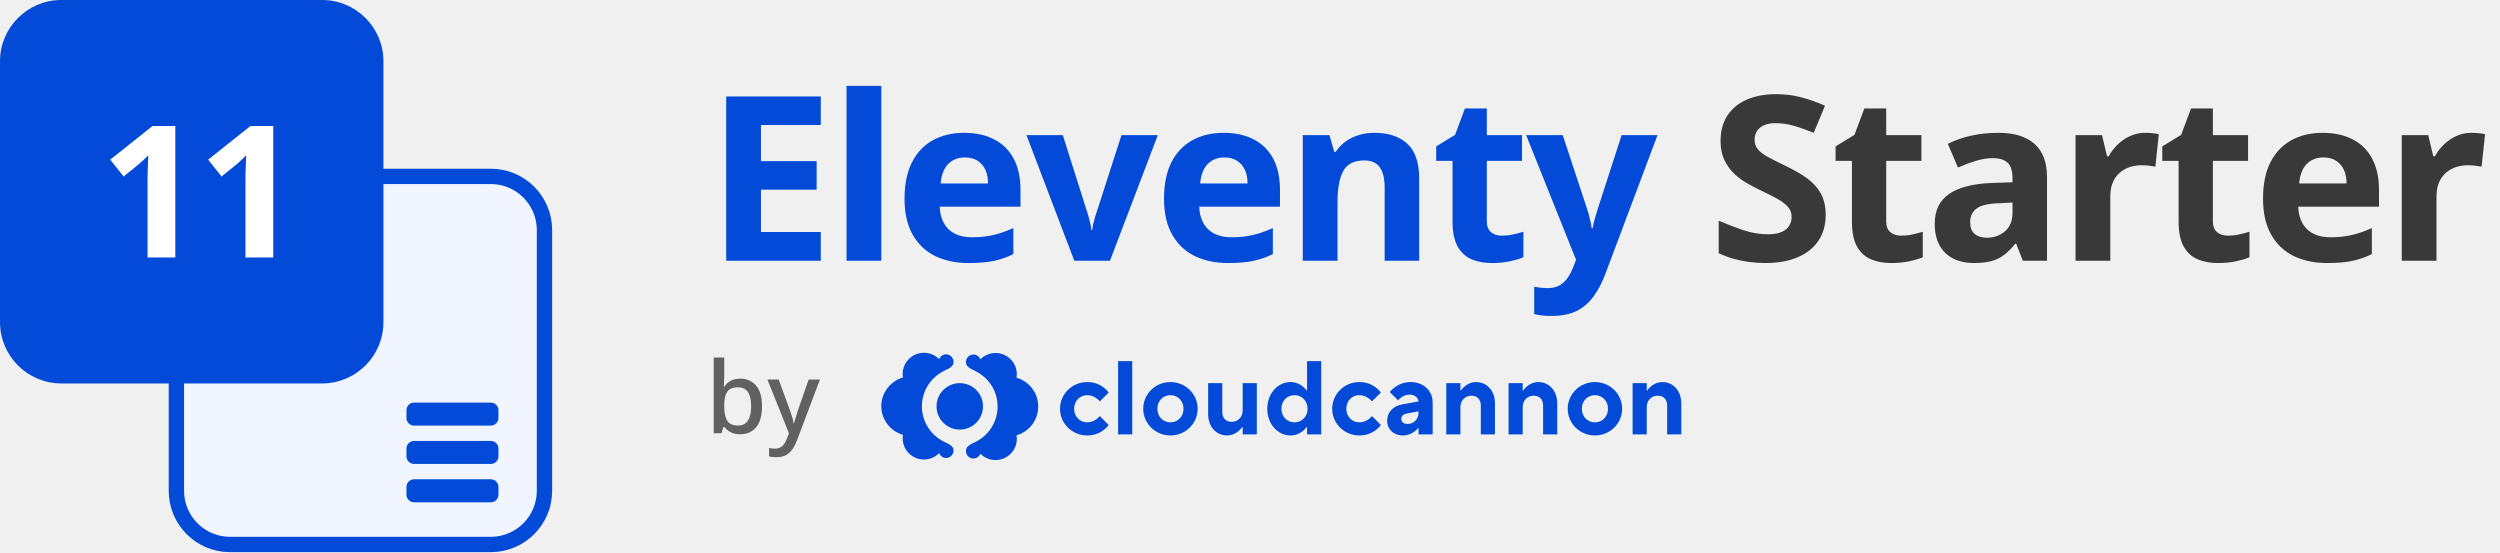
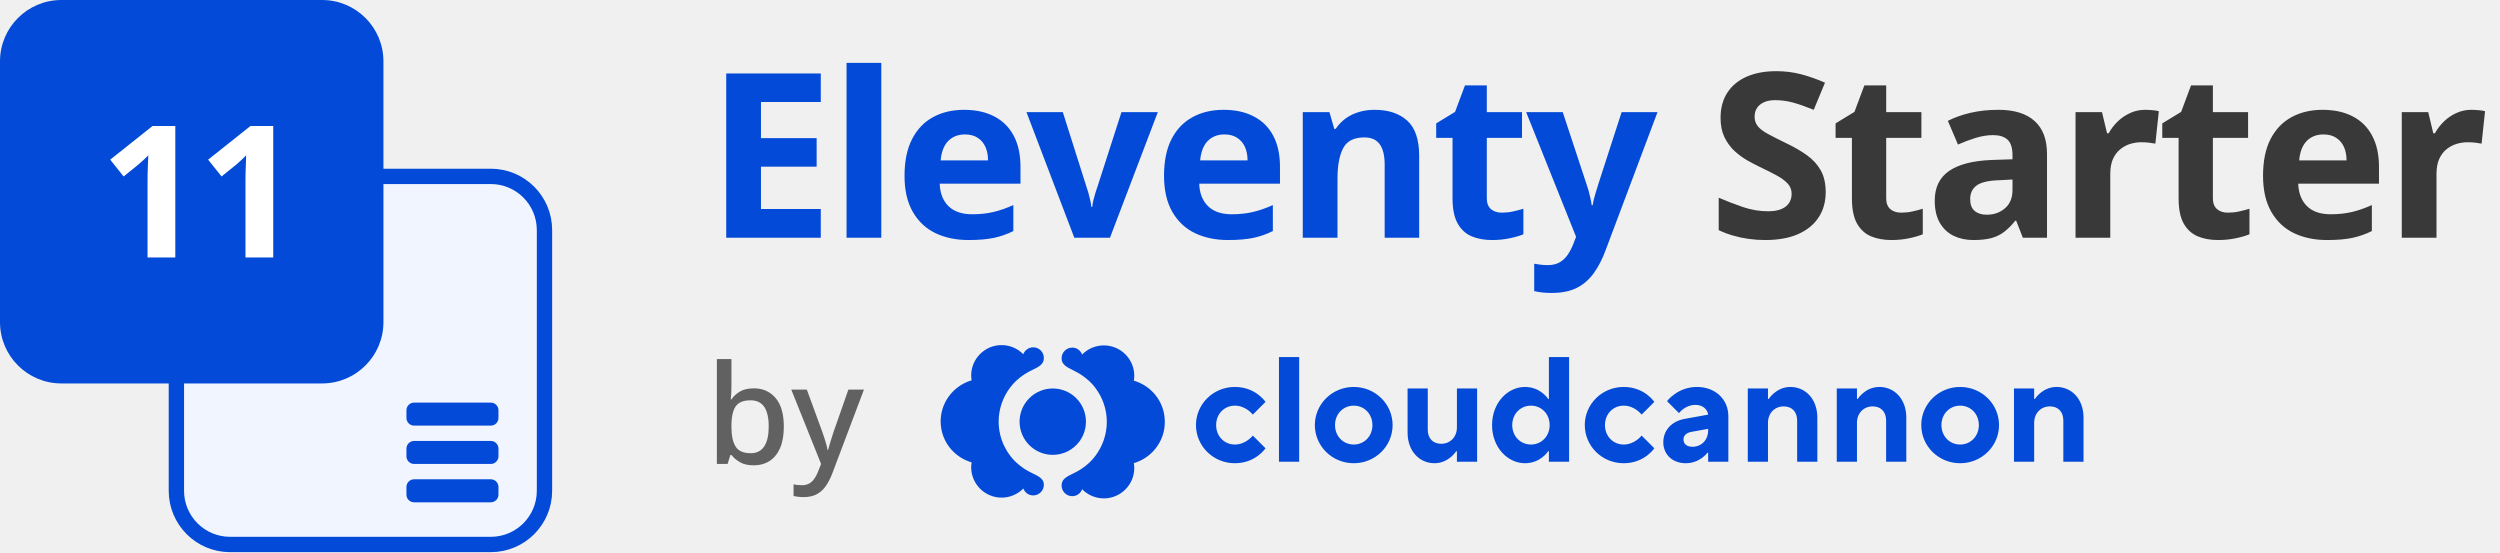
<svg xmlns="http://www.w3.org/2000/svg" width="326" height="72" viewBox="0 0 326 72" fill="none">
  <rect x="23" y="23" width="48" height="48" rx="7" fill="#f0f5ff" stroke="#034ad8" stroke-width="2" />
  <rect x="53" y="52.5" width="12" height="3" rx="1" fill="#034ad8" />
  <rect x="53" y="57.5" width="12" height="3" rx="1" fill="#034ad8" />
  <rect x="53" y="62.5" width="12" height="3" rx="1" fill="#034ad8" />
  <rect x="0" y="0" width="50" height="50" rx="8" fill="#034ad8" />
  <path d="M22.86 16.43L22.86 33.57L19.24 33.57L19.24 23.66Q19.24 23.25 19.25 22.65Q19.26 22.05 19.29 21.40Q19.31 20.75 19.34 20.25L19.34 20.25Q19.22 20.39 18.82 20.76Q18.42 21.14 18.09 21.42L18.09 21.42L16.12 23.01L14.37 20.82L19.89 16.43L22.86 16.43ZM35.63 16.43L35.63 33.57L32.01 33.57L32.01 23.66Q32.01 23.25 32.02 22.65Q32.03 22.05 32.06 21.40Q32.08 20.75 32.10 20.25L32.10 20.25Q31.98 20.39 31.59 20.76Q31.19 21.14 30.86 21.42L30.86 21.42L28.89 23.01L27.14 20.82L32.66 16.43L35.63 16.43Z" fill="#ffffff" />
-   <path d="M107.03 30.25L107.03 34L94.70 34L94.70 12.58L107.03 12.58L107.03 16.30L99.23 16.30L99.23 21.01L106.49 21.01L106.49 24.73L99.23 24.73L99.23 30.25L107.03 30.25ZM114.92 11.20L114.92 34L110.39 34L110.39 11.20L114.92 11.20ZM125.72 17.32L125.72 17.32Q128 17.32 129.65 18.18Q131.30 19.03 132.19 20.70Q133.07 22.36 133.07 24.76L133.07 24.76L133.07 26.95L122.54 26.95Q122.60 28.81 123.68 29.88Q124.76 30.94 126.77 30.94L126.77 30.94Q128.30 30.94 129.56 30.64Q130.82 30.34 132.14 29.74L132.14 29.74L132.14 33.13Q130.94 33.73 129.61 34.02Q128.27 34.30 126.29 34.30L126.29 34.30Q123.86 34.30 121.98 33.40Q120.11 32.50 119.03 30.63Q117.95 28.75 117.95 25.93L117.95 25.93Q117.95 23.05 118.93 21.15Q119.90 19.24 121.66 18.28Q123.41 17.32 125.72 17.32ZM125.84 20.53L125.84 20.53Q124.49 20.53 123.65 21.38Q122.81 22.24 122.66 23.92L122.66 23.92L128.84 23.92Q128.84 22.93 128.51 22.18Q128.18 21.43 127.51 20.98Q126.83 20.53 125.84 20.53ZM144.74 34L140.09 34L133.85 17.62L138.59 17.62L141.65 27.28Q141.77 27.61 141.91 28.09Q142.04 28.57 142.16 29.08Q142.28 29.59 142.31 29.98L142.31 29.98L142.43 29.98Q142.46 29.59 142.58 29.09Q142.70 28.60 142.85 28.12Q143 27.64 143.12 27.31L143.12 27.31L146.24 17.62L150.98 17.62L144.74 34ZM159.56 17.32L159.56 17.32Q161.84 17.32 163.49 18.18Q165.14 19.03 166.03 20.70Q166.91 22.36 166.91 24.76L166.91 24.76L166.91 26.95L156.38 26.95Q156.44 28.81 157.52 29.88Q158.60 30.94 160.61 30.94L160.61 30.94Q162.14 30.94 163.40 30.64Q164.66 30.34 165.98 29.74L165.98 29.74L165.98 33.13Q164.78 33.73 163.44 34.02Q162.11 34.30 160.13 34.30L160.13 34.30Q157.70 34.30 155.82 33.40Q153.95 32.50 152.87 30.63Q151.79 28.75 151.79 25.93L151.79 25.93Q151.79 23.05 152.76 21.15Q153.74 19.24 155.50 18.28Q157.25 17.32 159.56 17.32ZM159.68 20.53L159.68 20.53Q158.33 20.53 157.49 21.38Q156.65 22.24 156.50 23.92L156.50 23.92L162.68 23.92Q162.68 22.93 162.35 22.18Q162.02 21.43 161.34 20.98Q160.67 20.53 159.68 20.53ZM179.24 17.32L179.24 17.32Q181.94 17.32 183.50 18.73Q185.06 20.14 185.06 23.32L185.06 23.32L185.06 34L180.56 34L180.56 24.46Q180.56 22.69 179.91 21.80Q179.27 20.92 177.92 20.92L177.92 20.92Q175.88 20.92 175.15 22.32Q174.41 23.71 174.41 26.32L174.41 26.32L174.41 34L169.88 34L169.88 17.62L173.36 17.62L173.99 19.81L174.17 19.81Q174.71 19 175.47 18.45Q176.24 17.89 177.19 17.61Q178.13 17.32 179.24 17.32ZM195.83 30.73L195.83 30.73Q196.58 30.73 197.27 30.58Q197.96 30.43 198.65 30.22L198.65 30.22L198.65 33.55Q197.93 33.85 196.87 34.08Q195.80 34.30 194.54 34.30L194.54 34.30Q193.07 34.30 191.91 33.82Q190.76 33.34 190.09 32.16Q189.41 30.97 189.41 28.87L189.41 28.87L189.41 20.98L187.28 20.98L187.28 19.09L189.74 17.59L191.03 14.14L193.88 14.14L193.88 17.62L198.47 17.62L198.47 20.98L193.88 20.98L193.88 28.87Q193.88 29.80 194.42 30.27Q194.96 30.73 195.83 30.73ZM205.52 33.88L199.01 17.62L203.78 17.62L206.87 26.98Q207.02 27.43 207.16 27.89Q207.29 28.36 207.39 28.84Q207.50 29.32 207.56 29.77L207.56 29.77L207.68 29.77Q207.77 29.14 208.00 28.39Q208.22 27.64 208.43 26.98L208.43 26.98L211.46 17.62L216.14 17.62L209.42 35.50Q208.76 37.33 207.84 38.60Q206.93 39.88 205.61 40.54Q204.29 41.20 202.34 41.20L202.34 41.20Q201.59 41.20 201.02 41.13Q200.45 41.05 200.06 40.96L200.06 40.96L200.06 37.39Q200.39 37.45 200.85 37.51Q201.32 37.57 201.83 37.57L201.83 37.57Q202.76 37.57 203.39 37.20Q204.02 36.82 204.44 36.20Q204.86 35.59 205.16 34.81L205.16 34.81L205.52 33.88Z" fill="#034ad8" />
-   <path d="M238.07 28.06L238.07 28.06Q238.07 29.95 237.14 31.36Q236.21 32.77 234.45 33.53Q232.70 34.30 230.18 34.30L230.18 34.30Q229.07 34.30 228.00 34.15Q226.94 34 225.96 33.72Q224.99 33.43 224.12 33.01L224.12 33.01L224.12 28.78Q225.65 29.44 227.28 30.00Q228.92 30.55 230.54 30.55L230.54 30.55Q231.65 30.55 232.32 30.25Q233.00 29.95 233.31 29.44Q233.63 28.93 233.63 28.27L233.63 28.27Q233.63 27.46 233.07 26.89Q232.52 26.32 231.59 25.83Q230.66 25.33 229.46 24.76L229.46 24.76Q228.71 24.40 227.84 23.91Q226.97 23.41 226.17 22.68Q225.38 21.94 224.87 20.89Q224.36 19.84 224.36 18.37L224.36 18.37Q224.36 16.45 225.24 15.09Q226.13 13.72 227.76 13Q229.40 12.28 231.62 12.28L231.62 12.28Q233.30 12.28 234.81 12.67Q236.33 13.06 237.98 13.78L237.98 13.78L236.51 17.32Q235.04 16.72 233.87 16.39Q232.70 16.06 231.47 16.06L231.47 16.06Q230.63 16.06 230.03 16.33Q229.43 16.60 229.11 17.08Q228.80 17.56 228.80 18.22L228.80 18.22Q228.80 18.97 229.25 19.50Q229.70 20.02 230.60 20.50Q231.50 20.98 232.85 21.64L232.85 21.64Q234.50 22.42 235.65 23.26Q236.81 24.10 237.44 25.24Q238.07 26.38 238.07 28.06ZM247.91 30.73L247.91 30.73Q248.66 30.73 249.35 30.58Q250.04 30.43 250.73 30.22L250.73 30.22L250.73 33.55Q250.01 33.85 248.94 34.08Q247.88 34.30 246.62 34.30L246.62 34.30Q245.15 34.30 243.99 33.82Q242.84 33.34 242.16 32.16Q241.49 30.97 241.49 28.87L241.49 28.87L241.49 20.98L239.36 20.98L239.36 19.09L241.82 17.59L243.11 14.14L245.96 14.14L245.96 17.62L250.55 17.62L250.55 20.98L245.96 20.98L245.96 28.87Q245.96 29.80 246.50 30.27Q247.04 30.73 247.91 30.73ZM260.60 17.32L260.60 17.32Q263.69 17.32 265.31 18.77Q266.93 20.23 266.93 23.08L266.93 23.08L266.93 34L263.78 34L262.91 31.78L262.79 31.78Q262.10 32.65 261.36 33.22Q260.63 33.79 259.67 34.05Q258.71 34.30 257.33 34.30L257.33 34.30Q255.89 34.30 254.75 33.74Q253.61 33.19 252.95 32.05Q252.29 30.91 252.29 29.17L252.29 29.17Q252.29 26.59 254.15 25.30Q256.01 24.01 259.70 23.86L259.70 23.86L262.43 23.77L262.43 23.26Q262.43 21.79 261.77 21.20Q261.11 20.62 259.91 20.62L259.91 20.62Q258.80 20.62 257.63 20.98Q256.46 21.34 255.32 21.85L255.32 21.85L254.00 18.76Q255.29 18.10 256.95 17.71Q258.62 17.32 260.60 17.32ZM262.43 26.41L260.72 26.50Q258.59 26.56 257.75 27.19Q256.91 27.82 256.91 28.96L256.91 28.96Q256.91 30.01 257.49 30.50Q258.08 31 259.07 31L259.07 31Q260.48 31 261.45 30.16Q262.43 29.32 262.43 27.76L262.43 27.76L262.43 26.41ZM279.71 17.32L279.71 17.32Q280.16 17.32 280.69 17.37Q281.21 17.41 281.51 17.50L281.51 17.50L281.06 21.73Q280.73 21.67 280.28 21.61Q279.83 21.55 279.20 21.55L279.20 21.55Q278.51 21.55 277.80 21.76Q277.10 21.97 276.50 22.45Q275.90 22.93 275.54 23.71Q275.18 24.49 275.18 25.69L275.18 25.69L275.18 34L270.65 34L270.65 17.62L274.10 17.62L274.76 20.38L274.97 20.38Q275.45 19.51 276.17 18.82Q276.89 18.13 277.79 17.73Q278.69 17.32 279.71 17.32ZM290.51 30.73L290.51 30.73Q291.26 30.73 291.95 30.58Q292.64 30.43 293.33 30.22L293.33 30.22L293.33 33.55Q292.61 33.85 291.54 34.08Q290.48 34.30 289.22 34.30L289.22 34.30Q287.75 34.30 286.59 33.82Q285.44 33.34 284.76 32.16Q284.09 30.97 284.09 28.87L284.09 28.87L284.09 20.98L281.96 20.98L281.96 19.09L284.42 17.59L285.71 14.14L288.56 14.14L288.56 17.62L293.15 17.62L293.15 20.98L288.56 20.98L288.56 28.87Q288.56 29.80 289.10 30.27Q289.64 30.73 290.51 30.73ZM302.87 17.32L302.87 17.32Q305.15 17.32 306.80 18.18Q308.45 19.03 309.33 20.70Q310.22 22.36 310.22 24.76L310.22 24.76L310.22 26.95L299.69 26.95Q299.75 28.81 300.83 29.88Q301.91 30.94 303.92 30.94L303.92 30.94Q305.45 30.94 306.71 30.64Q307.97 30.34 309.29 29.74L309.29 29.74L309.29 33.13Q308.09 33.73 306.75 34.02Q305.42 34.30 303.44 34.30L303.44 34.30Q301.01 34.30 299.13 33.40Q297.26 32.50 296.18 30.63Q295.10 28.75 295.10 25.93L295.10 25.93Q295.10 23.05 296.07 21.15Q297.05 19.24 298.81 18.28Q300.56 17.32 302.87 17.32ZM302.99 20.53L302.99 20.53Q301.64 20.53 300.80 21.38Q299.96 22.24 299.81 23.92L299.81 23.92L305.99 23.92Q305.99 22.93 305.66 22.18Q305.33 21.43 304.65 20.98Q303.98 20.53 302.99 20.53ZM322.25 17.32L322.25 17.32Q322.70 17.32 323.23 17.37Q323.75 17.41 324.05 17.50L324.05 17.50L323.60 21.73Q323.27 21.67 322.82 21.61Q322.37 21.55 321.74 21.55L321.74 21.55Q321.05 21.55 320.35 21.76Q319.64 21.97 319.04 22.45Q318.44 22.93 318.08 23.71Q317.72 24.49 317.72 25.69L317.72 25.69L317.72 34L313.19 34L313.19 17.62L316.64 17.62L317.30 20.38L317.51 20.38Q317.99 19.51 318.71 18.82Q319.43 18.13 320.33 17.73Q321.23 17.32 322.25 17.32Z" fill="#393939" />
-   <path d="M94.44 46.62L94.44 49.00Q94.44 49.43 94.42 49.80Q94.41 50.18 94.38 50.42L94.38 50.42L94.44 50.42Q94.74 49.97 95.25 49.67Q95.76 49.38 96.56 49.38L96.56 49.38Q97.82 49.38 98.60 50.29Q99.37 51.20 99.37 52.99L99.37 52.99Q99.37 54.20 99.02 55.01Q98.67 55.81 98.03 56.22Q97.39 56.63 96.55 56.63L96.55 56.63Q95.74 56.63 95.24 56.34Q94.74 56.05 94.44 55.66L94.44 55.66L94.34 55.66L94.08 56.50L93.07 56.50L93.07 46.62L94.44 46.62ZM96.24 50.51L96.24 50.51Q95.56 50.51 95.17 50.76Q94.78 51.01 94.61 51.55Q94.44 52.08 94.44 52.91L94.44 52.91L94.44 53.02Q94.44 54.23 94.83 54.86Q95.22 55.49 96.26 55.49L96.26 55.49Q97.11 55.49 97.53 54.84Q97.95 54.20 97.95 52.98L97.95 52.98Q97.95 51.74 97.53 51.12Q97.11 50.51 96.24 50.51ZM102.88 56.50L100.07 49.49L101.54 49.49L103.00 53.48Q103.10 53.80 103.20 54.08Q103.30 54.37 103.38 54.65Q103.45 54.93 103.49 55.19L103.49 55.19L103.54 55.19Q103.62 54.88 103.77 54.41Q103.91 53.94 104.06 53.47L104.06 53.47L105.45 49.49L106.92 49.49L103.95 57.37Q103.69 58.06 103.34 58.57Q102.98 59.07 102.48 59.35Q101.98 59.62 101.26 59.62L101.26 59.62Q100.94 59.62 100.70 59.59Q100.46 59.55 100.29 59.52L100.29 59.52L100.29 58.42Q100.44 58.45 100.64 58.48Q100.84 58.50 101.06 58.50L101.06 58.50Q101.46 58.50 101.75 58.35Q102.04 58.19 102.24 57.91Q102.44 57.63 102.58 57.27L102.58 57.27L102.88 56.50Z" fill="#616161" />
-   <svg x="114.92" y="46" width="104.46" height="14" viewBox="0 0 194 26" fill="none">
+   <path d="M107.03 27.25L107.03 31L94.70 31L94.70 9.58L107.03 9.58L107.03 13.30L99.23 13.30L99.23 18.01L106.49 18.01L106.49 21.73L99.23 21.73L99.23 27.25L107.03 27.25ZM114.92 8.20L114.92 31L110.39 31L110.39 8.20L114.92 8.20ZM125.72 14.32L125.72 14.32Q128 14.32 129.65 15.18Q131.30 16.03 132.19 17.70Q133.07 19.36 133.07 21.76L133.07 21.76L133.07 23.95L122.54 23.95Q122.60 25.81 123.68 26.88Q124.76 27.94 126.77 27.94L126.77 27.94Q128.30 27.94 129.56 27.64Q130.82 27.34 132.14 26.74L132.14 26.74L132.14 30.13Q130.94 30.73 129.61 31.02Q128.27 31.30 126.29 31.30L126.29 31.30Q123.86 31.30 121.98 30.40Q120.11 29.50 119.03 27.63Q117.95 25.75 117.95 22.93L117.95 22.93Q117.95 20.05 118.93 18.15Q119.90 16.24 121.66 15.28Q123.41 14.32 125.72 14.32ZM125.84 17.53L125.84 17.53Q124.49 17.53 123.65 18.38Q122.81 19.24 122.66 20.92L122.66 20.92L128.84 20.92Q128.84 19.93 128.51 19.18Q128.18 18.43 127.51 17.98Q126.83 17.53 125.84 17.53ZM144.74 31L140.09 31L133.85 14.62L138.59 14.62L141.65 24.28Q141.77 24.61 141.91 25.09Q142.04 25.57 142.16 26.08Q142.28 26.59 142.31 26.98L142.31 26.98L142.43 26.98Q142.46 26.59 142.58 26.09Q142.70 25.60 142.85 25.12Q143 24.64 143.12 24.31L143.12 24.31L146.24 14.62L150.98 14.62L144.74 31ZM159.56 14.32L159.56 14.32Q161.84 14.32 163.49 15.18Q165.14 16.03 166.03 17.70Q166.91 19.36 166.91 21.76L166.91 21.76L166.91 23.95L156.38 23.95Q156.44 25.81 157.52 26.88Q158.60 27.94 160.61 27.94L160.61 27.94Q162.14 27.94 163.40 27.64Q164.66 27.34 165.98 26.74L165.98 26.74L165.98 30.13Q164.78 30.73 163.44 31.02Q162.11 31.30 160.13 31.30L160.13 31.30Q157.70 31.30 155.82 30.40Q153.95 29.50 152.87 27.63Q151.79 25.75 151.79 22.93L151.79 22.93Q151.79 20.05 152.76 18.15Q153.74 16.24 155.50 15.28Q157.25 14.32 159.56 14.32ZM159.68 17.53L159.68 17.53Q158.33 17.53 157.49 18.38Q156.65 19.24 156.50 20.92L156.50 20.92L162.68 20.92Q162.68 19.93 162.35 19.18Q162.02 18.43 161.34 17.98Q160.67 17.53 159.68 17.53ZM179.24 14.32L179.24 14.32Q181.94 14.32 183.50 15.73Q185.06 17.14 185.06 20.32L185.06 20.32L185.06 31L180.56 31L180.56 21.46Q180.56 19.69 179.91 18.80Q179.27 17.92 177.92 17.92L177.92 17.92Q175.88 17.92 175.15 19.32Q174.41 20.71 174.41 23.32L174.41 23.32L174.41 31L169.88 31L169.88 14.62L173.36 14.62L173.99 16.81L174.17 16.81Q174.71 16 175.47 15.45Q176.24 14.89 177.19 14.61Q178.13 14.32 179.24 14.32ZM195.83 27.73L195.83 27.73Q196.58 27.73 197.27 27.58Q197.96 27.43 198.65 27.22L198.65 27.22L198.65 30.55Q197.93 30.85 196.87 31.07Q195.80 31.30 194.54 31.30L194.54 31.30Q193.07 31.30 191.91 30.82Q190.76 30.34 190.09 29.16Q189.41 27.97 189.41 25.87L189.41 25.87L189.41 17.98L187.28 17.98L187.28 16.09L189.74 14.59L191.03 11.14L193.88 11.14L193.88 14.62L198.47 14.62L198.47 17.98L193.88 17.98L193.88 25.87Q193.88 26.80 194.42 27.27Q194.96 27.73 195.83 27.73ZM205.52 30.88L199.01 14.62L203.78 14.62L206.87 23.98Q207.02 24.43 207.16 24.89Q207.29 25.36 207.39 25.84Q207.50 26.32 207.56 26.77L207.56 26.77L207.68 26.77Q207.77 26.14 208.00 25.39Q208.22 24.64 208.43 23.98L208.43 23.98L211.46 14.62L216.14 14.62L209.42 32.50Q208.76 34.33 207.84 35.60Q206.93 36.88 205.61 37.54Q204.29 38.20 202.34 38.20L202.34 38.20Q201.59 38.20 201.02 38.13Q200.45 38.05 200.06 37.96L200.06 37.96L200.06 34.39Q200.39 34.45 200.85 34.51Q201.32 34.57 201.83 34.57L201.83 34.57Q202.76 34.57 203.39 34.20Q204.02 33.82 204.44 33.20Q204.86 32.59 205.16 31.81L205.16 31.81L205.52 30.88Z" fill="#034ad8" />
+   <path d="M238.07 25.06L238.07 25.06Q238.07 26.95 237.14 28.36Q236.21 29.77 234.45 30.54Q232.70 31.30 230.18 31.30L230.18 31.30Q229.07 31.30 228.00 31.15Q226.94 31 225.96 30.71Q224.99 30.43 224.12 30.01L224.12 30.01L224.12 25.78Q225.65 26.44 227.28 27.00Q228.92 27.55 230.54 27.55L230.54 27.55Q231.65 27.55 232.32 27.25Q233.00 26.95 233.31 26.44Q233.63 25.93 233.63 25.27L233.63 25.27Q233.63 24.46 233.07 23.89Q232.52 23.32 231.59 22.83Q230.66 22.33 229.46 21.76L229.46 21.76Q228.71 21.40 227.84 20.91Q226.97 20.41 226.17 19.68Q225.38 18.94 224.87 17.89Q224.36 16.84 224.36 15.37L224.36 15.37Q224.36 13.45 225.24 12.09Q226.13 10.72 227.76 10Q229.40 9.28 231.62 9.28L231.62 9.28Q233.30 9.28 234.81 9.67Q236.33 10.06 237.98 10.78L237.98 10.78L236.51 14.32Q235.04 13.72 233.87 13.39Q232.70 13.06 231.47 13.06L231.47 13.06Q230.63 13.06 230.03 13.33Q229.43 13.60 229.11 14.08Q228.80 14.56 228.80 15.22L228.80 15.22Q228.80 15.97 229.25 16.50Q229.70 17.02 230.60 17.50Q231.50 17.98 232.85 18.64L232.85 18.64Q234.50 19.42 235.65 20.26Q236.81 21.10 237.44 22.24Q238.07 23.38 238.07 25.06ZM247.91 27.73L247.91 27.73Q248.66 27.73 249.35 27.58Q250.04 27.43 250.73 27.22L250.73 27.22L250.73 30.55Q250.01 30.85 248.94 31.07Q247.88 31.30 246.62 31.30L246.62 31.30Q245.15 31.30 243.99 30.82Q242.84 30.34 242.16 29.16Q241.49 27.97 241.49 25.87L241.49 25.87L241.49 17.98L239.36 17.98L239.36 16.09L241.82 14.59L243.11 11.14L245.96 11.14L245.96 14.62L250.55 14.62L250.55 17.98L245.96 17.98L245.96 25.87Q245.96 26.80 246.50 27.27Q247.04 27.73 247.91 27.73ZM260.60 14.32L260.60 14.32Q263.69 14.32 265.31 15.78Q266.93 17.23 266.93 20.08L266.93 20.08L266.93 31L263.78 31L262.91 28.78L262.79 28.78Q262.10 29.65 261.36 30.22Q260.63 30.79 259.67 31.05Q258.71 31.30 257.33 31.30L257.33 31.30Q255.89 31.30 254.75 30.75Q253.61 30.19 252.95 29.05Q252.29 27.91 252.29 26.17L252.29 26.17Q252.29 23.59 254.15 22.30Q256.01 21.01 259.70 20.86L259.70 20.86L262.43 20.77L262.43 20.26Q262.43 18.79 261.77 18.20Q261.11 17.62 259.91 17.62L259.91 17.62Q258.80 17.62 257.63 17.98Q256.46 18.34 255.32 18.85L255.32 18.85L254.00 15.76Q255.29 15.10 256.95 14.71Q258.62 14.32 260.60 14.32ZM262.43 23.41L260.72 23.50Q258.59 23.56 257.75 24.19Q256.91 24.82 256.91 25.96L256.91 25.96Q256.91 27.01 257.49 27.50Q258.08 28 259.07 28L259.07 28Q260.48 28 261.45 27.16Q262.43 26.32 262.43 24.76L262.43 24.76L262.43 23.41ZM279.71 14.32L279.71 14.32Q280.16 14.32 280.69 14.37Q281.21 14.41 281.51 14.50L281.51 14.50L281.06 18.73Q280.73 18.67 280.28 18.61Q279.83 18.55 279.20 18.55L279.20 18.55Q278.51 18.55 277.80 18.76Q277.10 18.97 276.50 19.45Q275.90 19.93 275.54 20.71Q275.18 21.49 275.18 22.69L275.18 22.69L275.18 31L270.65 31L270.65 14.62L274.10 14.62L274.76 17.38L274.97 17.38Q275.45 16.51 276.17 15.82Q276.89 15.13 277.79 14.73Q278.69 14.32 279.71 14.32ZM290.51 27.73L290.51 27.73Q291.26 27.73 291.95 27.58Q292.64 27.43 293.33 27.22L293.33 27.22L293.33 30.55Q292.61 30.85 291.54 31.07Q290.48 31.30 289.22 31.30L289.22 31.30Q287.75 31.30 286.59 30.82Q285.44 30.34 284.76 29.16Q284.09 27.97 284.09 25.87L284.09 25.87L284.09 17.98L281.96 17.98L281.96 16.09L284.42 14.59L285.71 11.14L288.56 11.14L288.56 14.62L293.15 14.62L293.15 17.98L288.56 17.98L288.56 25.87Q288.56 26.80 289.10 27.27Q289.64 27.73 290.51 27.73ZM302.87 14.32L302.87 14.32Q305.15 14.32 306.80 15.18Q308.45 16.03 309.33 17.70Q310.22 19.36 310.22 21.76L310.22 21.76L310.22 23.95L299.69 23.95Q299.75 25.81 300.83 26.88Q301.91 27.94 303.92 27.94L303.92 27.94Q305.45 27.94 306.71 27.64Q307.97 27.34 309.29 26.74L309.29 26.74L309.29 30.13Q308.09 30.73 306.75 31.02Q305.42 31.30 303.44 31.30L303.44 31.30Q301.01 31.30 299.13 30.40Q297.26 29.50 296.18 27.63Q295.10 25.75 295.10 22.93L295.10 22.93Q295.10 20.05 296.07 18.15Q297.05 16.24 298.81 15.28Q300.56 14.32 302.87 14.32ZM302.99 17.53L302.99 17.53Q301.64 17.53 300.80 18.38Q299.96 19.24 299.81 20.92L299.81 20.92L305.99 20.92Q305.99 19.93 305.66 19.18Q305.33 18.43 304.65 17.98Q303.98 17.53 302.99 17.53ZM322.25 14.32L322.25 14.32Q322.70 14.32 323.23 14.37Q323.75 14.41 324.05 14.50L324.05 14.50L323.60 18.73Q323.27 18.67 322.82 18.61Q322.37 18.55 321.74 18.55L321.74 18.55Q321.05 18.55 320.35 18.76Q319.64 18.97 319.04 19.45Q318.44 19.93 318.08 20.71Q317.72 21.49 317.72 22.69L317.72 22.69L317.72 31L313.19 31L313.19 14.62L316.64 14.62L317.30 17.38L317.51 17.38Q317.99 16.51 318.71 15.82Q319.43 15.13 320.33 14.73Q321.23 14.32 322.25 14.32Z" fill="#393939" />
+   <path d="M95.38 46.82L95.38 50.11Q95.38 50.71 95.36 51.23Q95.33 51.75 95.29 52.08L95.29 52.08L95.38 52.08Q95.80 51.46 96.50 51.05Q97.20 50.64 98.32 50.64L98.32 50.64Q100.06 50.64 101.14 51.90Q102.21 53.16 102.21 55.64L102.21 55.64Q102.21 57.31 101.72 58.43Q101.23 59.55 100.35 60.11Q99.47 60.68 98.30 60.68L98.30 60.68Q97.18 60.68 96.49 60.27Q95.80 59.87 95.38 59.33L95.38 59.33L95.24 59.33L94.88 60.50L93.48 60.50L93.48 46.82L95.38 46.82ZM97.87 52.20L97.87 52.20Q96.93 52.20 96.39 52.55Q95.85 52.90 95.62 53.64Q95.38 54.38 95.38 55.53L95.38 55.53L95.38 55.68Q95.38 57.35 95.92 58.22Q96.46 59.10 97.90 59.10L97.90 59.10Q99.07 59.10 99.66 58.20Q100.24 57.31 100.24 55.62L100.24 55.62Q100.24 53.91 99.66 53.06Q99.07 52.20 97.87 52.20ZM107.07 60.50L103.18 50.80L105.21 50.80L107.23 56.32Q107.37 56.76 107.51 57.15Q107.64 57.55 107.75 57.94Q107.86 58.32 107.91 58.68L107.91 58.68L107.98 58.68Q108.09 58.25 108.29 57.60Q108.49 56.95 108.70 56.31L108.70 56.31L110.63 50.80L112.66 50.80L108.54 61.71Q108.18 62.66 107.70 63.36Q107.21 64.06 106.52 64.44Q105.82 64.82 104.82 64.82L104.82 64.82Q104.38 64.82 104.05 64.78Q103.72 64.73 103.48 64.68L103.48 64.68L103.48 63.16Q103.68 63.20 103.96 63.24Q104.24 63.27 104.55 63.27L104.55 63.27Q105.10 63.27 105.50 63.06Q105.90 62.84 106.17 62.45Q106.45 62.07 106.65 61.56L106.65 61.56L107.07 60.50Z" fill="#616161" />
+   <svg x="122.66" y="45" width="149.23" height="20" viewBox="0 0 194 26" fill="none">
    <path d="M43.282 13.56c0-3.548 2.915-6.464 6.591-6.464 3.549 0 5.197 2.535 5.197 2.535l-2.155 2.155s-1.14-1.52-3.042-1.52c-1.774 0-3.17 1.393-3.17 3.295s1.394 3.295 3.17 3.295c1.902 0 3.042-1.52 3.042-1.52l2.155 2.154s-1.648 2.536-5.197 2.536c-3.676 0-6.59-2.917-6.59-6.465zM57.353 2.026h3.423v17.747h-3.423V2.026zM63.436 13.56c0-3.548 2.914-6.464 6.59-6.464 3.677 0 6.591 2.914 6.591 6.465 0 3.55-2.914 6.465-6.59 6.465-3.677 0-6.591-2.917-6.591-6.465zm9.76 0c0-1.901-1.394-3.295-3.17-3.295-1.775 0-3.17 1.394-3.17 3.296s1.395 3.295 3.17 3.295c1.776 0 3.17-1.394 3.17-3.295zM79.155 14.829V7.35h3.423v6.971c0 1.521.887 2.408 2.28 2.408 1.522 0 2.662-1.14 2.662-2.789v-6.59h3.423v12.422H87.52v-1.775h-.127s-1.268 2.028-3.677 2.028c-2.534 0-4.561-2.028-4.561-5.197zM93.477 13.56c0-3.801 2.661-6.464 5.578-6.464 2.661 0 3.929 2.027 3.929 2.027h.128V2.026h3.423v17.747h-3.423v-1.775h-.128s-1.268 2.028-3.93 2.028c-2.916 0-5.577-2.662-5.577-6.465zm9.761 0c0-1.901-1.394-3.295-3.17-3.295s-3.17 1.394-3.17 3.296 1.394 3.295 3.17 3.295 3.17-1.394 3.17-3.295zM109.194 13.56c0-3.548 2.915-6.464 6.591-6.464 3.549 0 5.198 2.535 5.198 2.535l-2.155 2.155s-1.141-1.52-3.043-1.52c-1.774 0-3.169 1.393-3.169 3.295s1.393 3.295 3.169 3.295c1.902 0 3.043-1.52 3.043-1.52l2.155 2.154s-1.649 2.536-5.198 2.536c-3.674 0-6.591-2.917-6.591-6.465zM122.504 16.477c0-2.027 1.393-3.575 3.676-3.98l3.929-.71c-.127-.888-.887-1.65-2.155-1.65-1.774 0-2.789 1.394-2.789 1.394l-2.027-2.027s1.774-2.408 5.069-2.408c3.17 0 5.325 2.155 5.325 4.944v7.733h-3.423v-1.521h-.127s-1.268 1.774-3.676 1.774c-2.281 0-3.802-1.521-3.802-3.549zm7.605-2.03v-.252l-2.789.506c-.887.152-1.393.634-1.393 1.268 0 .761.506 1.268 1.521 1.268 1.521 0 2.661-1.14 2.661-2.79zM136.828 7.35h3.422v1.775h.128s1.268-2.028 3.676-2.028c2.536 0 4.563 2.028 4.563 5.197v7.479h-3.423V12.8c0-1.521-.887-2.408-2.282-2.408-1.521 0-2.662 1.14-2.662 2.789v6.59h-3.422V7.35zM151.911 7.35h3.423v1.775h.128s1.267-2.028 3.676-2.028c2.535 0 4.563 2.028 4.563 5.197v7.479h-3.423V12.8c0-1.521-.887-2.408-2.282-2.408-1.522 0-2.662 1.14-2.662 2.789v6.59h-3.423V7.35zM166.235 13.56c0-3.548 2.915-6.464 6.591-6.464s6.591 2.914 6.591 6.465c0 3.55-2.915 6.465-6.591 6.465s-6.591-2.917-6.591-6.465zm9.761 0c0-1.901-1.394-3.295-3.17-3.295s-3.17 1.394-3.17 3.296 1.394 3.295 3.17 3.295 3.17-1.394 3.17-3.295zM181.953 7.35h3.422v1.775h.128s1.268-2.028 3.676-2.028c2.536 0 4.563 2.028 4.563 5.197v7.479h-3.423V12.8c0-1.521-.887-2.408-2.282-2.408-1.521 0-2.662 1.14-2.662 2.789v6.59h-3.422V7.35z" fill="#034AD8" />
    <path fill-rule="evenodd" clip-rule="evenodd" d="M14.813 21.342c.18.103.374.206.568.297 1.445.67 2.116 1.11 2.116 2.038 0 .994-.813 1.807-1.807 1.807-.774 0-1.419-.49-1.677-1.174a5.136 5.136 0 01-3.678 1.548 5.16 5.16 0 01-5.16-5.161c0-.271.038-.542.077-.813-2.646-.774-4.684-2.98-5.149-5.742-.064-.4-.103-.8-.103-1.213 0-.413.039-.813.103-1.213.478-2.748 2.503-4.968 5.149-5.742l-.005-.034c-.037-.258-.073-.507-.073-.779A5.16 5.16 0 0110.335 0c1.433 0 2.736.594 3.678 1.548A1.793 1.793 0 0115.69.374c.994 0 1.807.813 1.807 1.807 0 1.006-.671 1.445-2.116 2.116a7.75 7.75 0 00-.42.216l-.148.08c-.116.065-.232.13-.336.194-.09.052-.167.103-.245.155a.532.532 0 00-.07.045.533.533 0 01-.072.045c-.438.284-.838.62-1.226.968a.125.125 0 00-.032.026c-.01.01-.02.02-.032.026-.155.154-.31.31-.452.464l-.058.065c-.019.022-.038.045-.058.064a10.2 10.2 0 01-.186.224c-.097.114-.192.227-.278.344a9.593 9.593 0 00-1.936 5.755 9.51 9.51 0 001.936 5.755 6.38 6.38 0 00.522.632c.02.022.039.045.058.064.107.126.22.237.335.35l.117.115a.125.125 0 01.032.026c.01.01.02.019.032.026a9.85 9.85 0 001.226.967c.026.013.049.03.071.045a.535.535 0 00.071.046l.123.077.122.077.168.097c.055.032.11.065.168.097zM32.748 6.026c2.646.774 4.684 2.98 5.149 5.742a7.69 7.69 0 010 2.503c-.478 2.748-2.503 4.968-5.149 5.742l.005.034c.037.258.073.507.073.779a5.16 5.16 0 01-5.162 5.161 5.158 5.158 0 01-3.677-1.548 1.793 1.793 0 01-1.677 1.174 1.812 1.812 0 01-1.807-1.806c0-1.007.671-1.446 2.116-2.117.143-.066.28-.14.42-.216l.148-.08c.116-.065.232-.13.336-.194.09-.052.167-.103.245-.155a.535.535 0 00.07-.045.525.525 0 01.072-.045 9.86 9.86 0 001.226-.968.123.123 0 00.032-.026c.01-.01.02-.019.032-.025.155-.155.31-.31.452-.465l.058-.064c.019-.023.038-.046.058-.065.06-.076.124-.15.186-.224.097-.114.192-.226.278-.344 1.2-1.6 1.936-3.6 1.936-5.755a9.51 9.51 0 00-1.936-5.754 6.38 6.38 0 00-.522-.633c-.02-.022-.039-.045-.058-.064a5.14 5.14 0 00-.452-.465.127.127 0 01-.032-.026.125.125 0 00-.032-.025 11.23 11.23 0 00-1.226-.968.532.532 0 01-.071-.045c-.023-.016-.045-.032-.071-.045-.039-.026-.08-.052-.123-.078a3.977 3.977 0 01-.122-.077l-.168-.097a7.86 7.86 0 00-.735-.394c-1.433-.683-2.117-1.122-2.117-2.116 0-.993.813-1.806 1.807-1.806.774 0 1.419.49 1.677 1.174A5.136 5.136 0 0127.665.052a5.16 5.16 0 015.16 5.161c0 .27-.038.542-.077.813z" fill="#034AD8" />
    <path d="M24.632 12.98a5.622 5.622 0 00-5.626-5.625 5.622 5.622 0 00-5.625 5.626 5.622 5.622 0 005.625 5.625 5.622 5.622 0 005.626-5.625z" fill="#034AD8" />
  </svg>
</svg>
